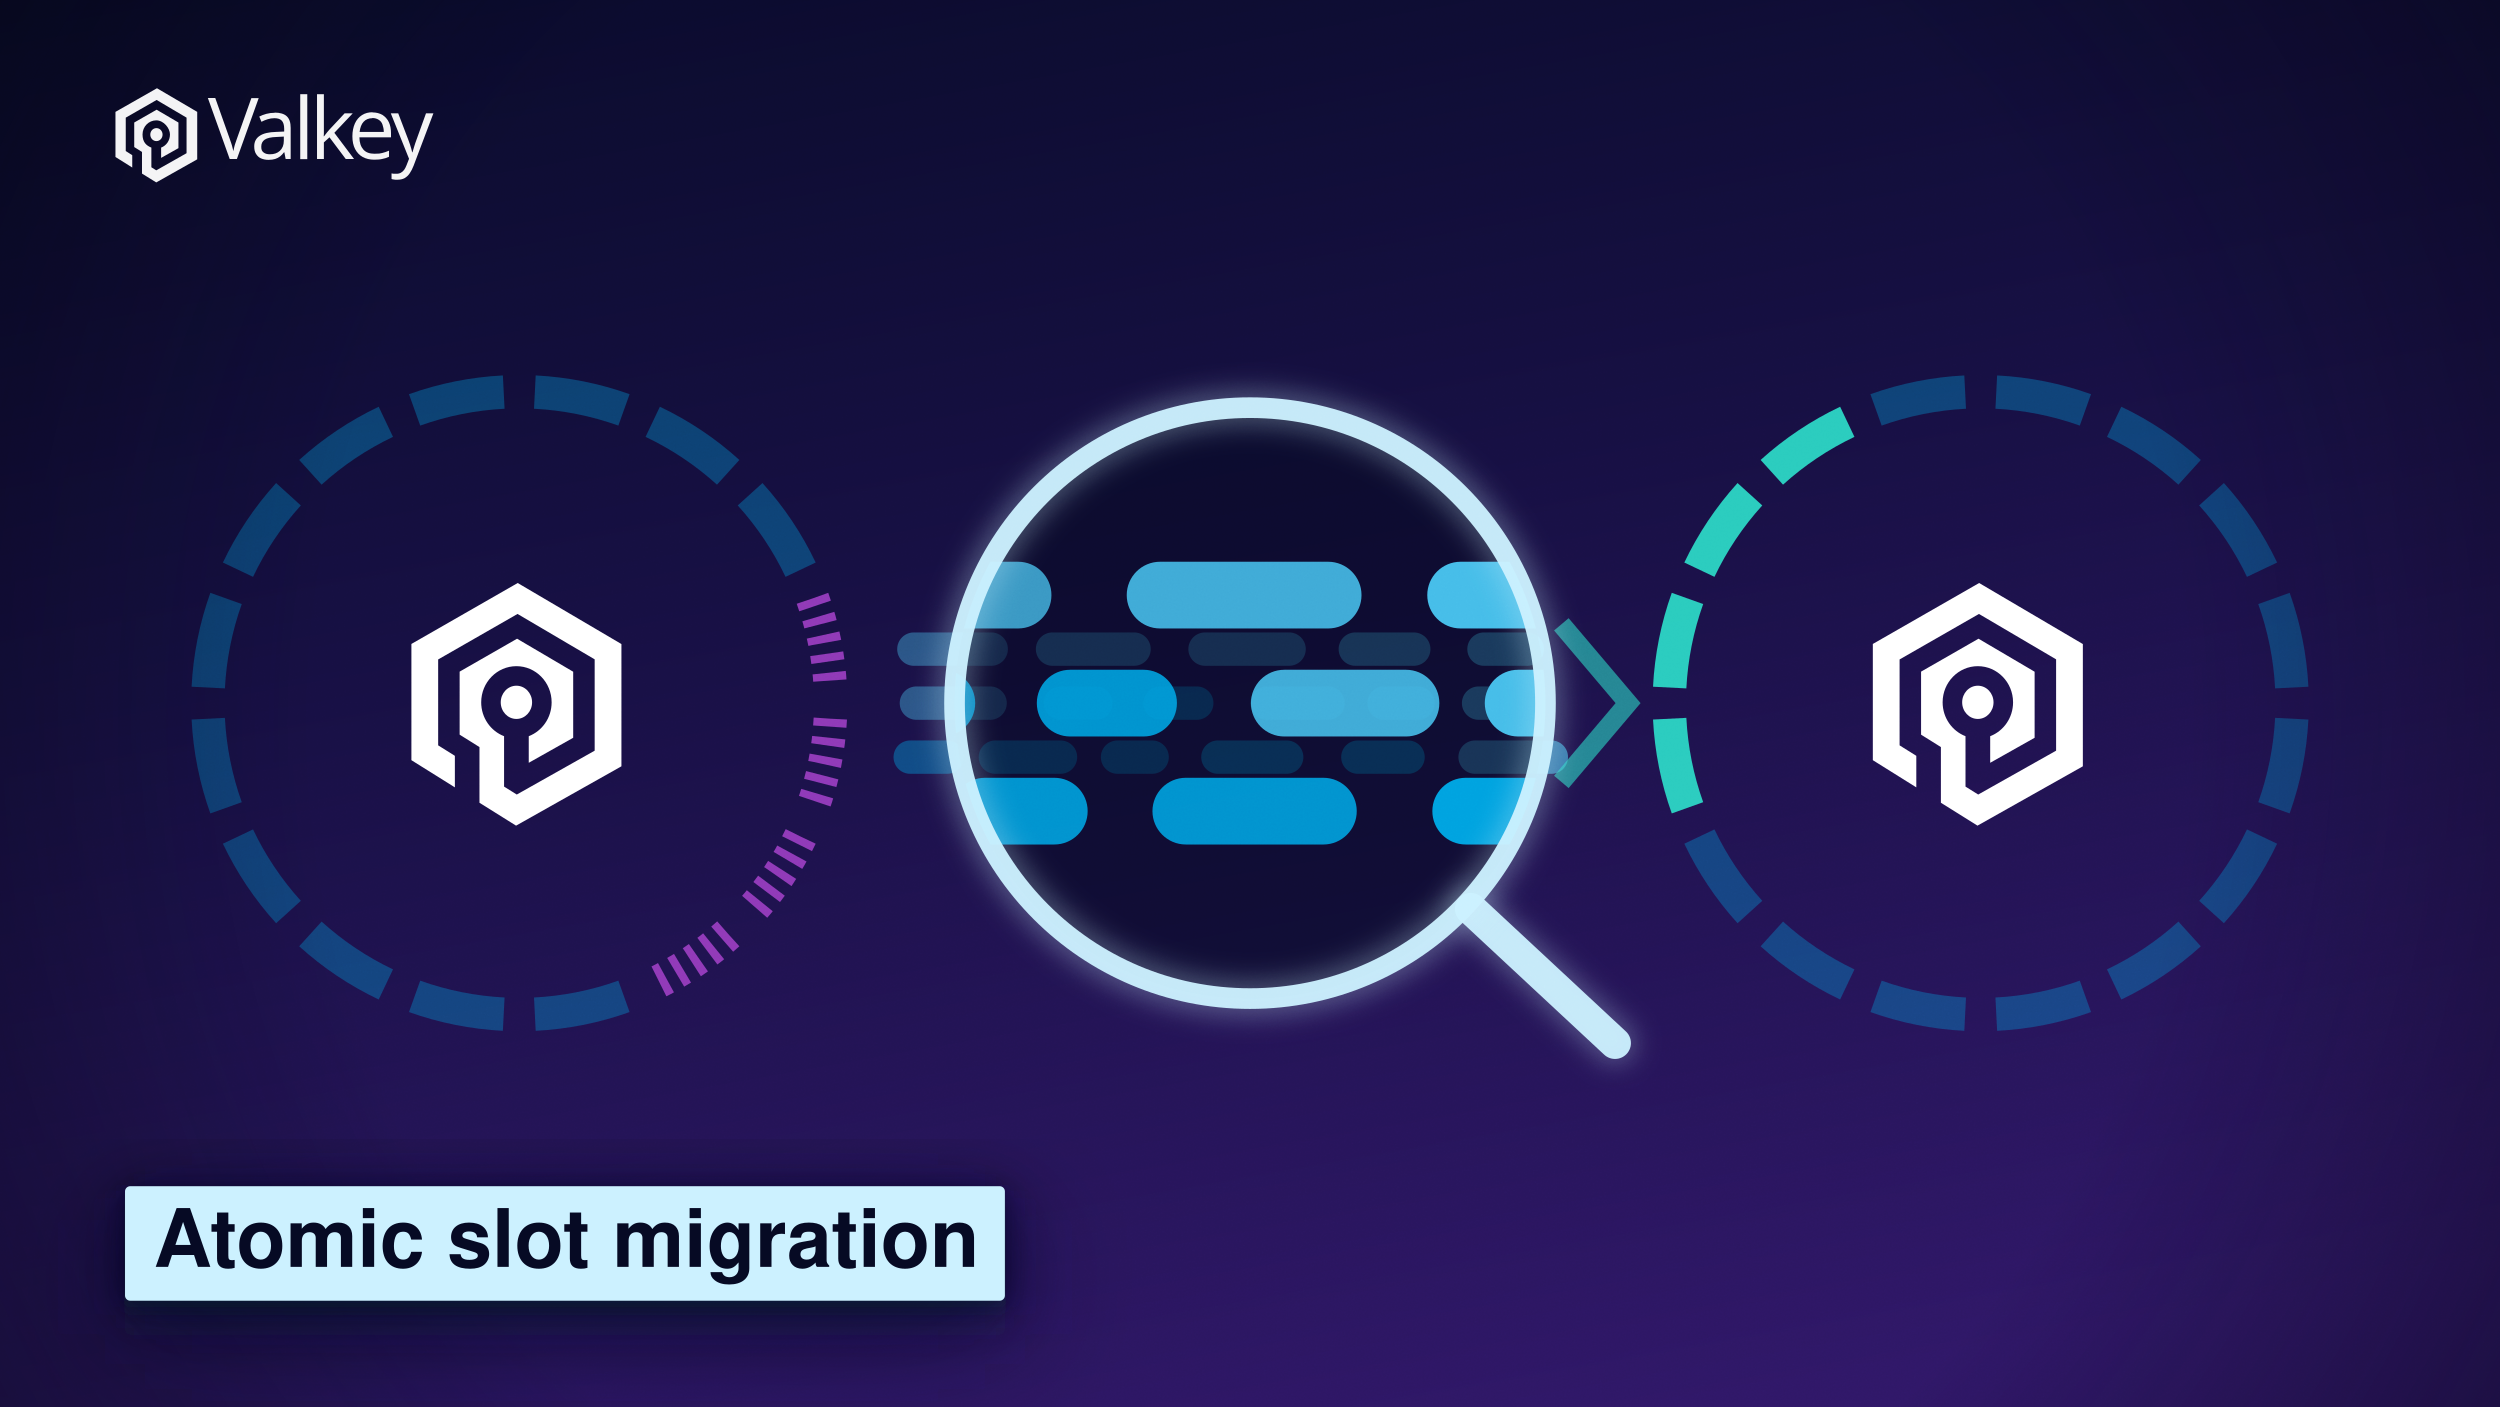
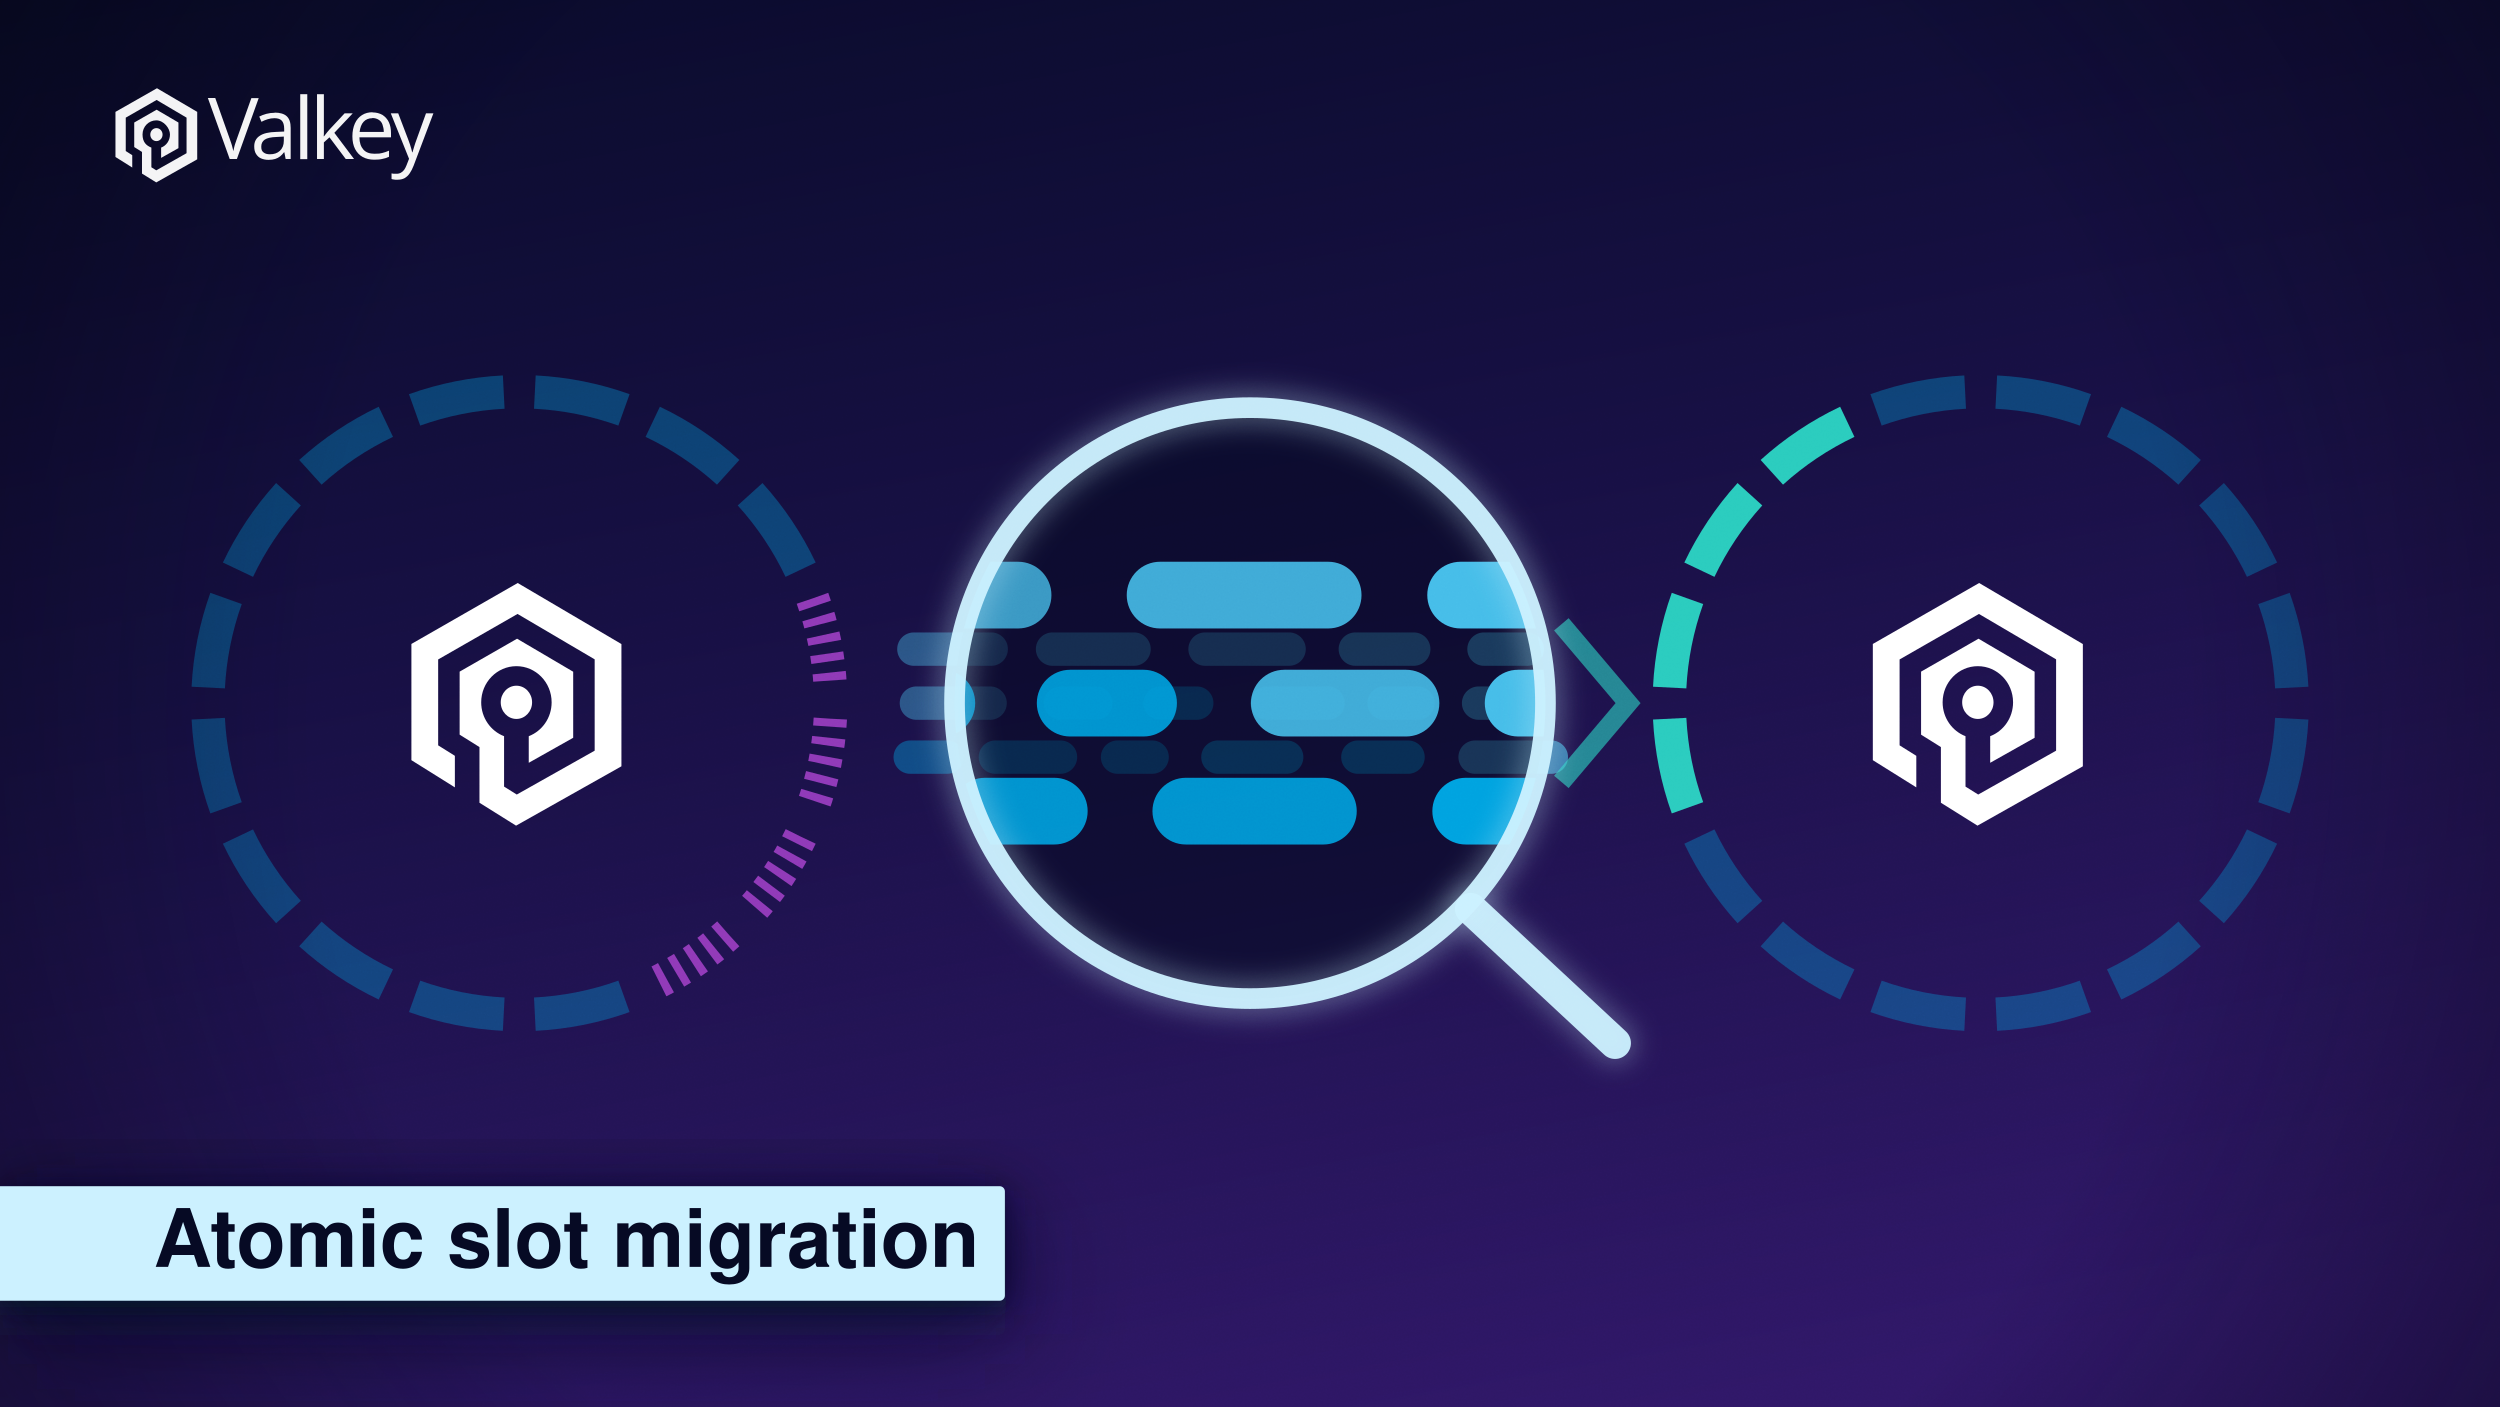
<svg xmlns="http://www.w3.org/2000/svg" width="1920" height="1080" viewBox="173.1 85.4 1573.8 885.2">
  <defs>
    <linearGradient id="sky" x1="0" y1="0" x2="0.32" y2="1">
      <stop offset="0" stop-color="#060A24" />
      <stop offset="0.48" stop-color="#171043" />
      <stop offset="1" stop-color="#301868" />
    </linearGradient>
    <radialGradient id="vignette" gradientUnits="userSpaceOnUse" cx="960" cy="540" r="1180">
      <stop offset="0.5" stop-color="#03040F" stop-opacity="0" />
      <stop offset="1" stop-color="#03040F" stop-opacity="0.8" />
    </radialGradient>
    <radialGradient id="scrim">
      <stop offset="0" stop-color="#060A24" stop-opacity="0.72" />
      <stop offset="0.6" stop-color="#060A24" stop-opacity="0.45" />
      <stop offset="1" stop-color="#060A24" stop-opacity="0" />
    </radialGradient>
    <filter id="grain" x="0" y="0" width="100%" height="100%">
      <feTurbulence type="fractalNoise" baseFrequency="0.85" numOctaves="4" stitchTiles="stitch" />
      <feColorMatrix type="saturate" values="0" />
    </filter>
    <radialGradient id="h-cyan">
      <stop offset="0" stop-color="#46BDE9" stop-opacity="0.75" />
      <stop offset="0.4" stop-color="#46BDE9" stop-opacity="0.22" />
      <stop offset="1" stop-color="#46BDE9" stop-opacity="0" />
    </radialGradient>
    <radialGradient id="h-ice">
      <stop offset="0" stop-color="#CCF1FF" stop-opacity="0.75" />
      <stop offset="0.4" stop-color="#CCF1FF" stop-opacity="0.22" />
      <stop offset="1" stop-color="#CCF1FF" stop-opacity="0" />
    </radialGradient>
    <radialGradient id="h-mint">
      <stop offset="0" stop-color="#2CD5C4" stop-opacity="0.75" />
      <stop offset="0.4" stop-color="#2CD5C4" stop-opacity="0.22" />
      <stop offset="1" stop-color="#2CD5C4" stop-opacity="0" />
    </radialGradient>
    <radialGradient id="h-coral">
      <stop offset="0" stop-color="#F65275" stop-opacity="0.75" />
      <stop offset="0.4" stop-color="#F65275" stop-opacity="0.22" />
      <stop offset="1" stop-color="#F65275" stop-opacity="0" />
    </radialGradient>
    <radialGradient id="h-violet">
      <stop offset="0" stop-color="#963CBD" stop-opacity="0.75" />
      <stop offset="0.4" stop-color="#963CBD" stop-opacity="0.22" />
      <stop offset="1" stop-color="#963CBD" stop-opacity="0" />
    </radialGradient>
    <radialGradient id="h-gold">
      <stop offset="0" stop-color="#FFB81C" stop-opacity="0.75" />
      <stop offset="0.4" stop-color="#FFB81C" stop-opacity="0.22" />
      <stop offset="1" stop-color="#FFB81C" stop-opacity="0" />
    </radialGradient>
    <filter id="blur3" x="-70%" y="-70%" width="240%" height="240%">
      <feGaussianBlur stdDeviation="3" />
    </filter>
    <filter id="blur8" x="-70%" y="-70%" width="240%" height="240%">
      <feGaussianBlur stdDeviation="8" />
    </filter>
    <filter id="blur18" x="-70%" y="-70%" width="240%" height="240%">
      <feGaussianBlur stdDeviation="18" />
    </filter>
    <filter id="blur40" x="-70%" y="-70%" width="240%" height="240%">
      <feGaussianBlur stdDeviation="40" />
    </filter>
  </defs>
  <rect width="1920" height="1080" fill="url(#sky)" />
  <clipPath id="lensQuiet">
    <circle cx="960" cy="528" r="186" />
  </clipPath>
  <g>
    <rect x="737.9" y="483.5" width="69.7" height="21" rx="10.5" fill="#46BDE9" opacity="0.4" />
    <rect x="825.2" y="483.5" width="72.3" height="21" rx="10.5" fill="#46BDE9" opacity="0.5" />
    <rect x="921.2" y="483.5" width="73.9" height="21" rx="10.5" fill="#46BDE9" opacity="0.5" />
    <rect x="1015.8" y="483.5" width="57.8" height="21" rx="10.5" fill="#46BDE9" opacity="0.6" />
    <rect x="1096.8" y="483.5" width="48.3" height="21" rx="10.5" fill="#46BDE9" opacity="0.7" />
    <rect x="739.5" y="517.5" width="67.4" height="21" rx="10.5" fill="#46BDE9" opacity="0.4" />
    <rect x="830.2" y="517.5" width="43.3" height="21" rx="10.5" fill="#00A3E0" opacity="0.5" />
    <rect x="892.9" y="517.5" width="44.1" height="21" rx="10.5" fill="#00A3E0" opacity="0.5" />
    <rect x="960.3" y="517.5" width="59.3" height="21" rx="10.5" fill="#46BDE9" opacity="0.6" />
    <rect x="1033.9" y="517.5" width="42.3" height="21" rx="10.5" fill="#46BDE9" opacity="0.6" />
    <rect x="1093.4" y="517.5" width="42.2" height="21" rx="10.5" fill="#46BDE9" opacity="0.7" />
    <rect x="735.6" y="551.5" width="44.2" height="21" rx="10.5" fill="#00A3E0" opacity="0.4" />
    <rect x="789.2" y="551.5" width="62" height="21" rx="10.5" fill="#00A3E0" opacity="0.5" />
    <rect x="866.1" y="551.5" width="42.8" height="21" rx="10.5" fill="#00A3E0" opacity="0.5" />
    <rect x="929.3" y="551.5" width="64.3" height="21" rx="10.5" fill="#00A3E0" opacity="0.6" />
    <rect x="1017.4" y="551.5" width="52.6" height="21" rx="10.5" fill="#00A3E0" opacity="0.6" />
    <rect x="1091.2" y="551.5" width="69" height="21" rx="10.5" fill="#46BDE9" opacity="0.6" />
  </g>
  <path d="M 1156 478.4 L 1198 528 L 1156 577.6" fill="none" stroke="#2CD5C4" stroke-width="12" stroke-linejoin="miter" opacity="0.6" />
  <g>
    <path d="M 695.8 537.8 A 196 196 0 0 1 684.6 593.9" fill="none" stroke="#963CBD" stroke-width="21" opacity="0.95" stroke-dasharray="5 7" />
    <path d="M 677.1 612 A 196 196 0 0 1 645.3 659.5" fill="none" stroke="#963CBD" stroke-width="21" opacity="0.95" stroke-dasharray="5 7" />
    <path d="M 631.5 673.3 A 196 196 0 0 1 584 705.1" fill="none" stroke="#963CBD" stroke-width="21" opacity="0.95" stroke-dasharray="5 7" />
    <path d="M 565.9 712.6 A 196 196 0 0 1 509.8 723.8" fill="none" stroke="#00A3E0" stroke-width="21" opacity="0.34" />
    <path d="M 490.2 723.8 A 196 196 0 0 1 434.1 712.6" fill="none" stroke="#00A3E0" stroke-width="21" opacity="0.34" />
    <path d="M 416 705.1 A 196 196 0 0 1 368.5 673.3" fill="none" stroke="#00A3E0" stroke-width="21" opacity="0.34" />
    <path d="M 354.7 659.5 A 196 196 0 0 1 322.9 612" fill="none" stroke="#00A3E0" stroke-width="21" opacity="0.34" />
    <path d="M 315.4 593.9 A 196 196 0 0 1 304.2 537.8" fill="none" stroke="#00A3E0" stroke-width="21" opacity="0.34" />
    <path d="M 304.2 518.2 A 196 196 0 0 1 315.4 462.1" fill="none" stroke="#00A3E0" stroke-width="21" opacity="0.34" />
    <path d="M 322.9 444 A 196 196 0 0 1 354.7 396.5" fill="none" stroke="#00A3E0" stroke-width="21" opacity="0.34" />
    <path d="M 368.5 382.7 A 196 196 0 0 1 416 350.9" fill="none" stroke="#00A3E0" stroke-width="21" opacity="0.34" />
    <path d="M 434.1 343.4 A 196 196 0 0 1 490.2 332.2" fill="none" stroke="#00A3E0" stroke-width="21" opacity="0.34" />
    <path d="M 509.8 332.2 A 196 196 0 0 1 565.9 343.4" fill="none" stroke="#00A3E0" stroke-width="21" opacity="0.34" />
    <path d="M 584 350.9 A 196 196 0 0 1 631.5 382.7" fill="none" stroke="#00A3E0" stroke-width="21" opacity="0.34" />
    <path d="M 645.3 396.5 A 196 196 0 0 1 677.1 444" fill="none" stroke="#00A3E0" stroke-width="21" opacity="0.34" />
    <path d="M 684.6 462.1 A 196 196 0 0 1 695.8 518.2" fill="none" stroke="#963CBD" stroke-width="21" opacity="0.95" stroke-dasharray="5 7" />
  </g>
  <g>
    <path d="M 1615.8 537.8 A 196 196 0 0 1 1604.6 593.9" fill="none" stroke="#00A3E0" stroke-width="21" opacity="0.34" />
    <path d="M 1597.1 612 A 196 196 0 0 1 1565.3 659.5" fill="none" stroke="#00A3E0" stroke-width="21" opacity="0.34" />
    <path d="M 1551.5 673.3 A 196 196 0 0 1 1504 705.1" fill="none" stroke="#00A3E0" stroke-width="21" opacity="0.34" />
    <path d="M 1485.9 712.6 A 196 196 0 0 1 1429.8 723.8" fill="none" stroke="#00A3E0" stroke-width="21" opacity="0.34" />
    <path d="M 1410.2 723.8 A 196 196 0 0 1 1354.1 712.6" fill="none" stroke="#00A3E0" stroke-width="21" opacity="0.34" />
    <path d="M 1336 705.1 A 196 196 0 0 1 1288.5 673.3" fill="none" stroke="#00A3E0" stroke-width="21" opacity="0.34" />
    <path d="M 1274.7 659.5 A 196 196 0 0 1 1242.9 612" fill="none" stroke="#00A3E0" stroke-width="21" opacity="0.34" />
    <path d="M 1235.4 593.9 A 196 196 0 0 1 1224.2 537.8" fill="none" stroke="#2CD5C4" stroke-width="21" opacity="0.95" />
    <path d="M 1224.2 518.2 A 196 196 0 0 1 1235.4 462.1" fill="none" stroke="#2CD5C4" stroke-width="21" opacity="0.95" />
    <path d="M 1242.9 444 A 196 196 0 0 1 1274.7 396.5" fill="none" stroke="#2CD5C4" stroke-width="21" opacity="0.95" />
    <path d="M 1288.5 382.7 A 196 196 0 0 1 1336 350.9" fill="none" stroke="#2CD5C4" stroke-width="21" opacity="0.95" />
    <path d="M 1354.1 343.4 A 196 196 0 0 1 1410.2 332.2" fill="none" stroke="#00A3E0" stroke-width="21" opacity="0.34" />
    <path d="M 1429.8 332.2 A 196 196 0 0 1 1485.9 343.4" fill="none" stroke="#00A3E0" stroke-width="21" opacity="0.34" />
    <path d="M 1504 350.9 A 196 196 0 0 1 1551.5 382.7" fill="none" stroke="#00A3E0" stroke-width="21" opacity="0.34" />
    <path d="M 1565.3 396.5 A 196 196 0 0 1 1597.1 444" fill="none" stroke="#00A3E0" stroke-width="21" opacity="0.34" />
    <path d="M 1604.6 462.1 A 196 196 0 0 1 1615.8 518.2" fill="none" stroke="#00A3E0" stroke-width="21" opacity="0.34" />
  </g>
  <g>
    <g transform="translate(429.9 448) scale(2.1918)">
      <path d="M 13.482 60.695 L 0.998 52.884 L 0.998 19.503 L 31.528 2.001 L 61.318 19.532 L 61.318 54.645 L 31.055 71.689 L 20.548 65.116 L 20.548 51.041 L 20.548 49.12 L 14.852 45.556 L 14.852 27.453 L 31.346 17.997 L 47.464 27.482 L 47.464 46.451 L 34.703 53.638 L 34.703 45.999 C 38.529 44.526 41.274 40.739 41.274 36.27 C 41.274 30.511 36.713 25.884 31.158 25.884 C 25.603 25.884 21.042 30.511 21.042 36.27 C 21.042 40.739 23.787 44.526 27.612 45.999 L 27.612 60.474 L 31.261 62.756 L 53.635 50.155 L 53.635 23.925 L 31.477 10.885 L 8.681 23.954 L 8.681 48.629 L 13.482 51.633 L 13.482 60.695 Z M 31.158 31.498 C 33.672 31.498 35.66 33.664 35.66 36.27 C 35.66 38.877 33.672 41.043 31.158 41.043 C 28.644 41.043 26.656 38.877 26.656 36.27 C 26.656 33.664 28.644 31.498 31.158 31.498 Z" fill="#FFFFFF" fill-rule="evenodd" />
    </g>
  </g>
  <g>
    <g transform="translate(1349.9 448) scale(2.1918)">
      <path d="M 13.482 60.695 L 0.998 52.884 L 0.998 19.503 L 31.528 2.001 L 61.318 19.532 L 61.318 54.645 L 31.055 71.689 L 20.548 65.116 L 20.548 51.041 L 20.548 49.12 L 14.852 45.556 L 14.852 27.453 L 31.346 17.997 L 47.464 27.482 L 47.464 46.451 L 34.703 53.638 L 34.703 45.999 C 38.529 44.526 41.274 40.739 41.274 36.27 C 41.274 30.511 36.713 25.884 31.158 25.884 C 25.603 25.884 21.042 30.511 21.042 36.27 C 21.042 40.739 23.787 44.526 27.612 45.999 L 27.612 60.474 L 31.261 62.756 L 53.635 50.155 L 53.635 23.925 L 31.477 10.885 L 8.681 23.954 L 8.681 48.629 L 13.482 51.633 L 13.482 60.695 Z M 31.158 31.498 C 33.672 31.498 35.66 33.664 35.66 36.27 C 35.66 38.877 33.672 41.043 31.158 41.043 C 28.644 41.043 26.656 38.877 26.656 36.27 C 26.656 33.664 28.644 31.498 31.158 31.498 Z" fill="#FFFFFF" fill-rule="evenodd" />
    </g>
  </g>
  <g clip-path="url(#lensQuiet)">
    <circle cx="960" cy="528" r="186" fill="#060A24" opacity="0.62" />
    <g transform="translate(960 528) scale(2) translate(-960 -528)">
      <rect x="737.9" y="483.5" width="69.7" height="21" rx="10.5" fill="#46BDE9" opacity="0.8" />
      <rect x="825.2" y="483.5" width="72.3" height="21" rx="10.5" fill="#46BDE9" opacity="0.8" />
      <rect x="921.2" y="483.5" width="73.9" height="21" rx="10.5" fill="#46BDE9" opacity="0.9" />
      <rect x="1015.8" y="483.5" width="57.8" height="21" rx="10.5" fill="#46BDE9" opacity="1" />
      <rect x="1096.8" y="483.5" width="48.3" height="21" rx="10.5" fill="#46BDE9" opacity="1" />
      <rect x="739.5" y="517.5" width="67.4" height="21" rx="10.5" fill="#46BDE9" opacity="0.8" />
      <rect x="830.2" y="517.5" width="43.3" height="21" rx="10.5" fill="#00A3E0" opacity="0.8" />
      <rect x="892.9" y="517.5" width="44.1" height="21" rx="10.5" fill="#00A3E0" opacity="0.9" />
      <rect x="960.3" y="517.5" width="59.3" height="21" rx="10.5" fill="#46BDE9" opacity="0.9" />
      <rect x="1033.9" y="517.5" width="42.3" height="21" rx="10.5" fill="#46BDE9" opacity="1" />
      <rect x="1093.4" y="517.5" width="42.2" height="21" rx="10.5" fill="#46BDE9" opacity="1" />
      <rect x="735.6" y="551.5" width="44.2" height="21" rx="10.5" fill="#00A3E0" opacity="0.8" />
      <rect x="789.2" y="551.5" width="62" height="21" rx="10.5" fill="#00A3E0" opacity="0.8" />
      <rect x="866.1" y="551.5" width="42.8" height="21" rx="10.5" fill="#00A3E0" opacity="0.9" />
      <rect x="929.3" y="551.5" width="64.3" height="21" rx="10.5" fill="#00A3E0" opacity="0.9" />
      <rect x="1017.4" y="551.5" width="52.6" height="21" rx="10.5" fill="#00A3E0" opacity="1" />
      <rect x="1091.2" y="551.5" width="69" height="21" rx="10.5" fill="#46BDE9" opacity="1" />
    </g>
  </g>
  <line x1="1099" y1="657.5" x2="1189.8" y2="742" stroke="#CCF1FF" stroke-width="26" stroke-linecap="round" opacity="0.3" filter="url(#blur8)" />
  <line x1="1099" y1="657.5" x2="1189.8" y2="742" stroke="#CCF1FF" stroke-width="20" stroke-linecap="round" opacity="0.95" />
  <circle cx="960" cy="528" r="186" fill="none" stroke="#CCF1FF" stroke-width="22" opacity="0.3" filter="url(#blur8)" />
  <circle cx="960" cy="528" r="186" fill="none" stroke="#CCF1FF" stroke-width="13" opacity="0.95" />
  <rect width="1920" height="1080" fill="url(#vignette)" />
  <rect width="1920" height="1080" filter="url(#grain)" opacity="0.055" style="mix-blend-mode:overlay" />
  <g opacity="0.95">
    <g transform="translate(239.2 134.1) scale(1.13592)">
      <path d="M15.2,50l-9.4-5.9v-25L28.8,6l22.3,13.1v26.3l-22.7,12.8-7.9-4.9v-12l-4.3-2.7v-13.6l12.4-7.1,12.1,7.1v14.2l-9.6,5.4v-5.7c2.9-1.1,4.9-3.9,4.9-7.3s-3.4-7.8-7.6-7.8-7.6,3.5-7.6,7.8,2.1,6.2,4.9,7.3v10.9l2.7,1.7,16.8-9.5v-19.7l-16.6-9.8-17.1,9.8v18.5l3.6,2.3v6.8ZM28.5,28.1c1.9,0,3.4,1.6,3.4,3.6s-1.5,3.6-3.4,3.6-3.4-1.6-3.4-3.6,1.5-3.6,3.4-3.6Z" fill="#FFFFFF" fill-rule="evenodd" />
      <path d="M85.2,11.4l-12.1,33.8h-4l-12.1-33.8h4.1l7.9,22.3c.3.9.6,1.8.9,2.6.3.8.5,1.6.7,2.4.2.8.4,1.5.5,2.2.2-.7.3-1.4.5-2.2.2-.8.4-1.6.7-2.4.3-.8.6-1.7.9-2.6l7.9-22.2h4.2Z" fill="#FFFFFF" />
      <path d="M94,19.5c3,0,5.3.7,6.7,2,1.5,1.4,2.2,3.5,2.2,6.5v17.2h-2.8l-.7-3.7h-.2c-.7.9-1.4,1.7-2.2,2.3-.8.6-1.7,1.1-2.7,1.4-1,.3-2.2.5-3.7.5s-2.9-.3-4.1-.8c-1.2-.5-2.1-1.4-2.8-2.5-.7-1.1-1-2.5-1-4.2,0-2.5,1-4.5,3-5.8,2-1.4,5.1-2.1,9.2-2.2l4.4-.2v-1.5c0-2.2-.5-3.7-1.4-4.6-.9-.9-2.3-1.3-4-1.3-1.3,0-2.6.2-3.8.6-1.2.4-2.3.8-3.4,1.4l-1.2-2.9c1.1-.6,2.5-1.1,3.9-1.5,1.5-.4,3-.6,4.7-.6h0ZM99.1,32.8l-3.9.2c-3.2.1-5.4.6-6.7,1.5s-1.9,2.2-1.9,3.9.4,2.5,1.3,3.2c.9.7,2,1,3.5,1,2.3,0,4.1-.6,5.5-1.9s2.2-3.1,2.2-5.6v-2.3Z" fill="#FFFFFF" />
      <path d="M112.1,45.3h-3.9V9.3h3.9v36Z" fill="#FFFFFF" />
      <path d="M121.3,9.3v18.7c0,.6,0,1.4,0,2.3,0,.9,0,1.7-.1,2.3h.2c.3-.4.8-1,1.4-1.8.6-.8,1.2-1.4,1.6-1.9l8.4-9h4.5l-10.2,10.8,10.9,14.5h-4.6l-9-12-3.1,2.8v9.2h-3.8V9.3h3.8Z" fill="#FFFFFF" />
      <path d="M148.2,19.4c2.2,0,4,.5,5.6,1.4,1.5,1,2.7,2.3,3.5,4,.8,1.7,1.2,3.7,1.2,6v2.4h-17.5c0,3,.8,5.2,2.2,6.8s3.5,2.3,6.1,2.3,3-.1,4.3-.4c1.2-.3,2.5-.7,3.8-1.3v3.4c-1.3.6-2.6,1-3.8,1.2-1.2.3-2.7.4-4.4.4-2.4,0-4.6-.5-6.4-1.5-1.8-1-3.2-2.5-4.2-4.4-1-1.9-1.5-4.3-1.5-7.1,0-2.7.5-5.1,1.4-7.1.9-2,2.2-3.5,3.9-4.6,1.7-1.1,3.7-1.6,5.9-1.6h0ZM148.2,22.6c-2.1,0-3.7.7-4.9,2-1.2,1.3-1.9,3.2-2.2,5.6h13.4c0-1.5-.3-2.8-.7-4-.4-1.2-1.1-2.1-2.1-2.7-.9-.6-2.1-1-3.6-1Z" fill="#FFFFFF" />
      <path d="M158.4,19.9h4.1l5.6,14.7c.3.9.6,1.7.9,2.5.3.8.5,1.5.7,2.3.2.7.4,1.4.5,2.1h.2c.2-.8.5-1.8.9-3,.4-1.3.8-2.6,1.3-3.9l5.3-14.7h4.1l-11,29.1c-.6,1.6-1.3,2.9-2.1,4.1-.8,1.2-1.7,2-2.8,2.7-1.1.6-2.5.9-4,.9s-1.4,0-1.9-.1c-.6,0-1-.2-1.4-.3v-3.1c.3,0,.7.1,1.2.2.5,0,1,0,1.5,0,1,0,1.8-.2,2.5-.6.7-.4,1.3-.9,1.8-1.6.5-.7.9-1.5,1.3-2.5l1.4-3.6-10.2-25.4Z" fill="#FFFFFF" />
    </g>
  </g>
  <g>
-     <rect x="251.8" y="853.4" width="553.9" height="72.1" rx="3.3" fill="#060A24" opacity="0.55" filter="url(#blur40)" />
-     <rect x="251.8" y="840.3" width="553.9" height="72.1" rx="3.3" fill="#060A24" opacity="0.5" filter="url(#blur18)" />
-     <rect x="251.8" y="835.4" width="553.9" height="72.1" rx="3.3" fill="#060A24" opacity="0.55" filter="url(#blur8)" />
-     <rect x="251.8" y="832.1" width="553.9" height="72.1" rx="3.3" fill="#CCF1FF" />
+     <rect x="155.1" y="853.4" width="650.6" height="72.1" rx="3.3" fill="#060A24" opacity="0.55" filter="url(#blur40)" />
+     <rect x="155.1" y="840.3" width="650.6" height="72.1" rx="3.3" fill="#060A24" opacity="0.5" filter="url(#blur18)" />
+     <rect x="155.1" y="835.4" width="650.6" height="72.1" rx="3.3" fill="#060A24" opacity="0.55" filter="url(#blur8)" />
+     <rect x="155.1" y="832.1" width="650.6" height="72.1" rx="3.3" fill="#CCF1FF" />
    <text x="269.8" y="882.9" fill="#060A24" font-family="Helvetica Neue, Helvetica, Arial, sans-serif" font-size="50.8" font-weight="600">Atomic slot migration</text>
  </g>
</svg>
